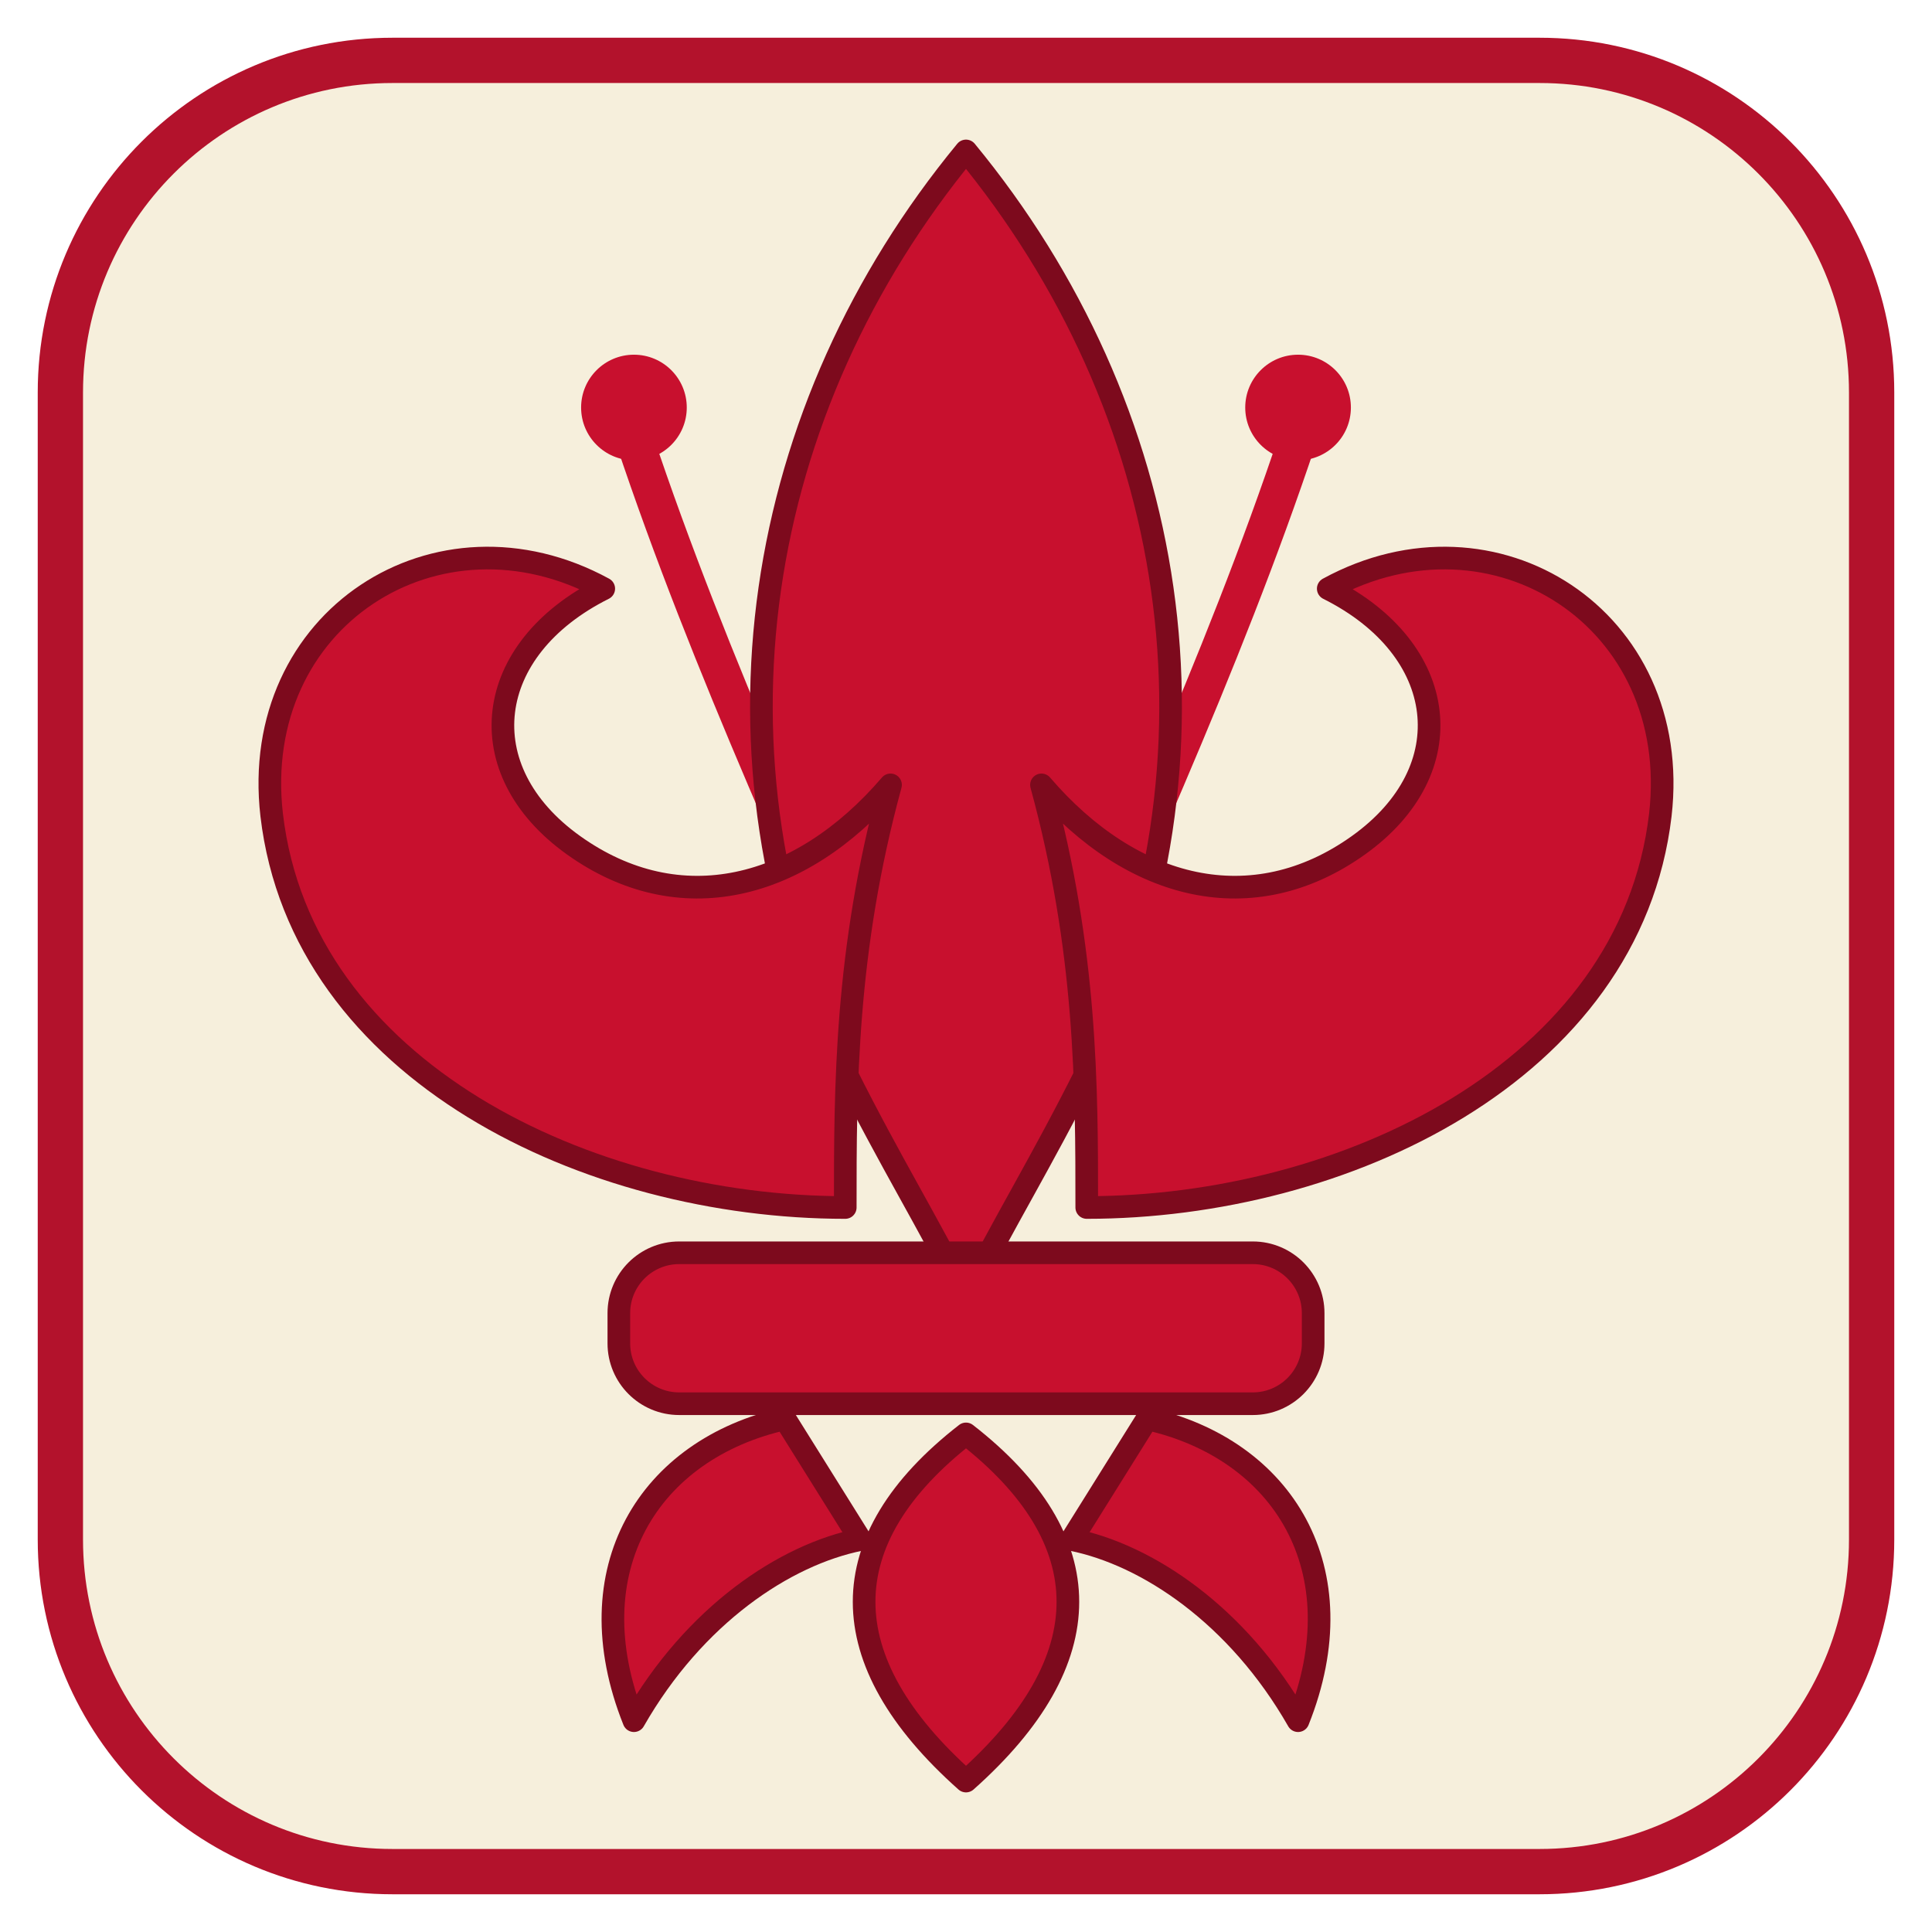
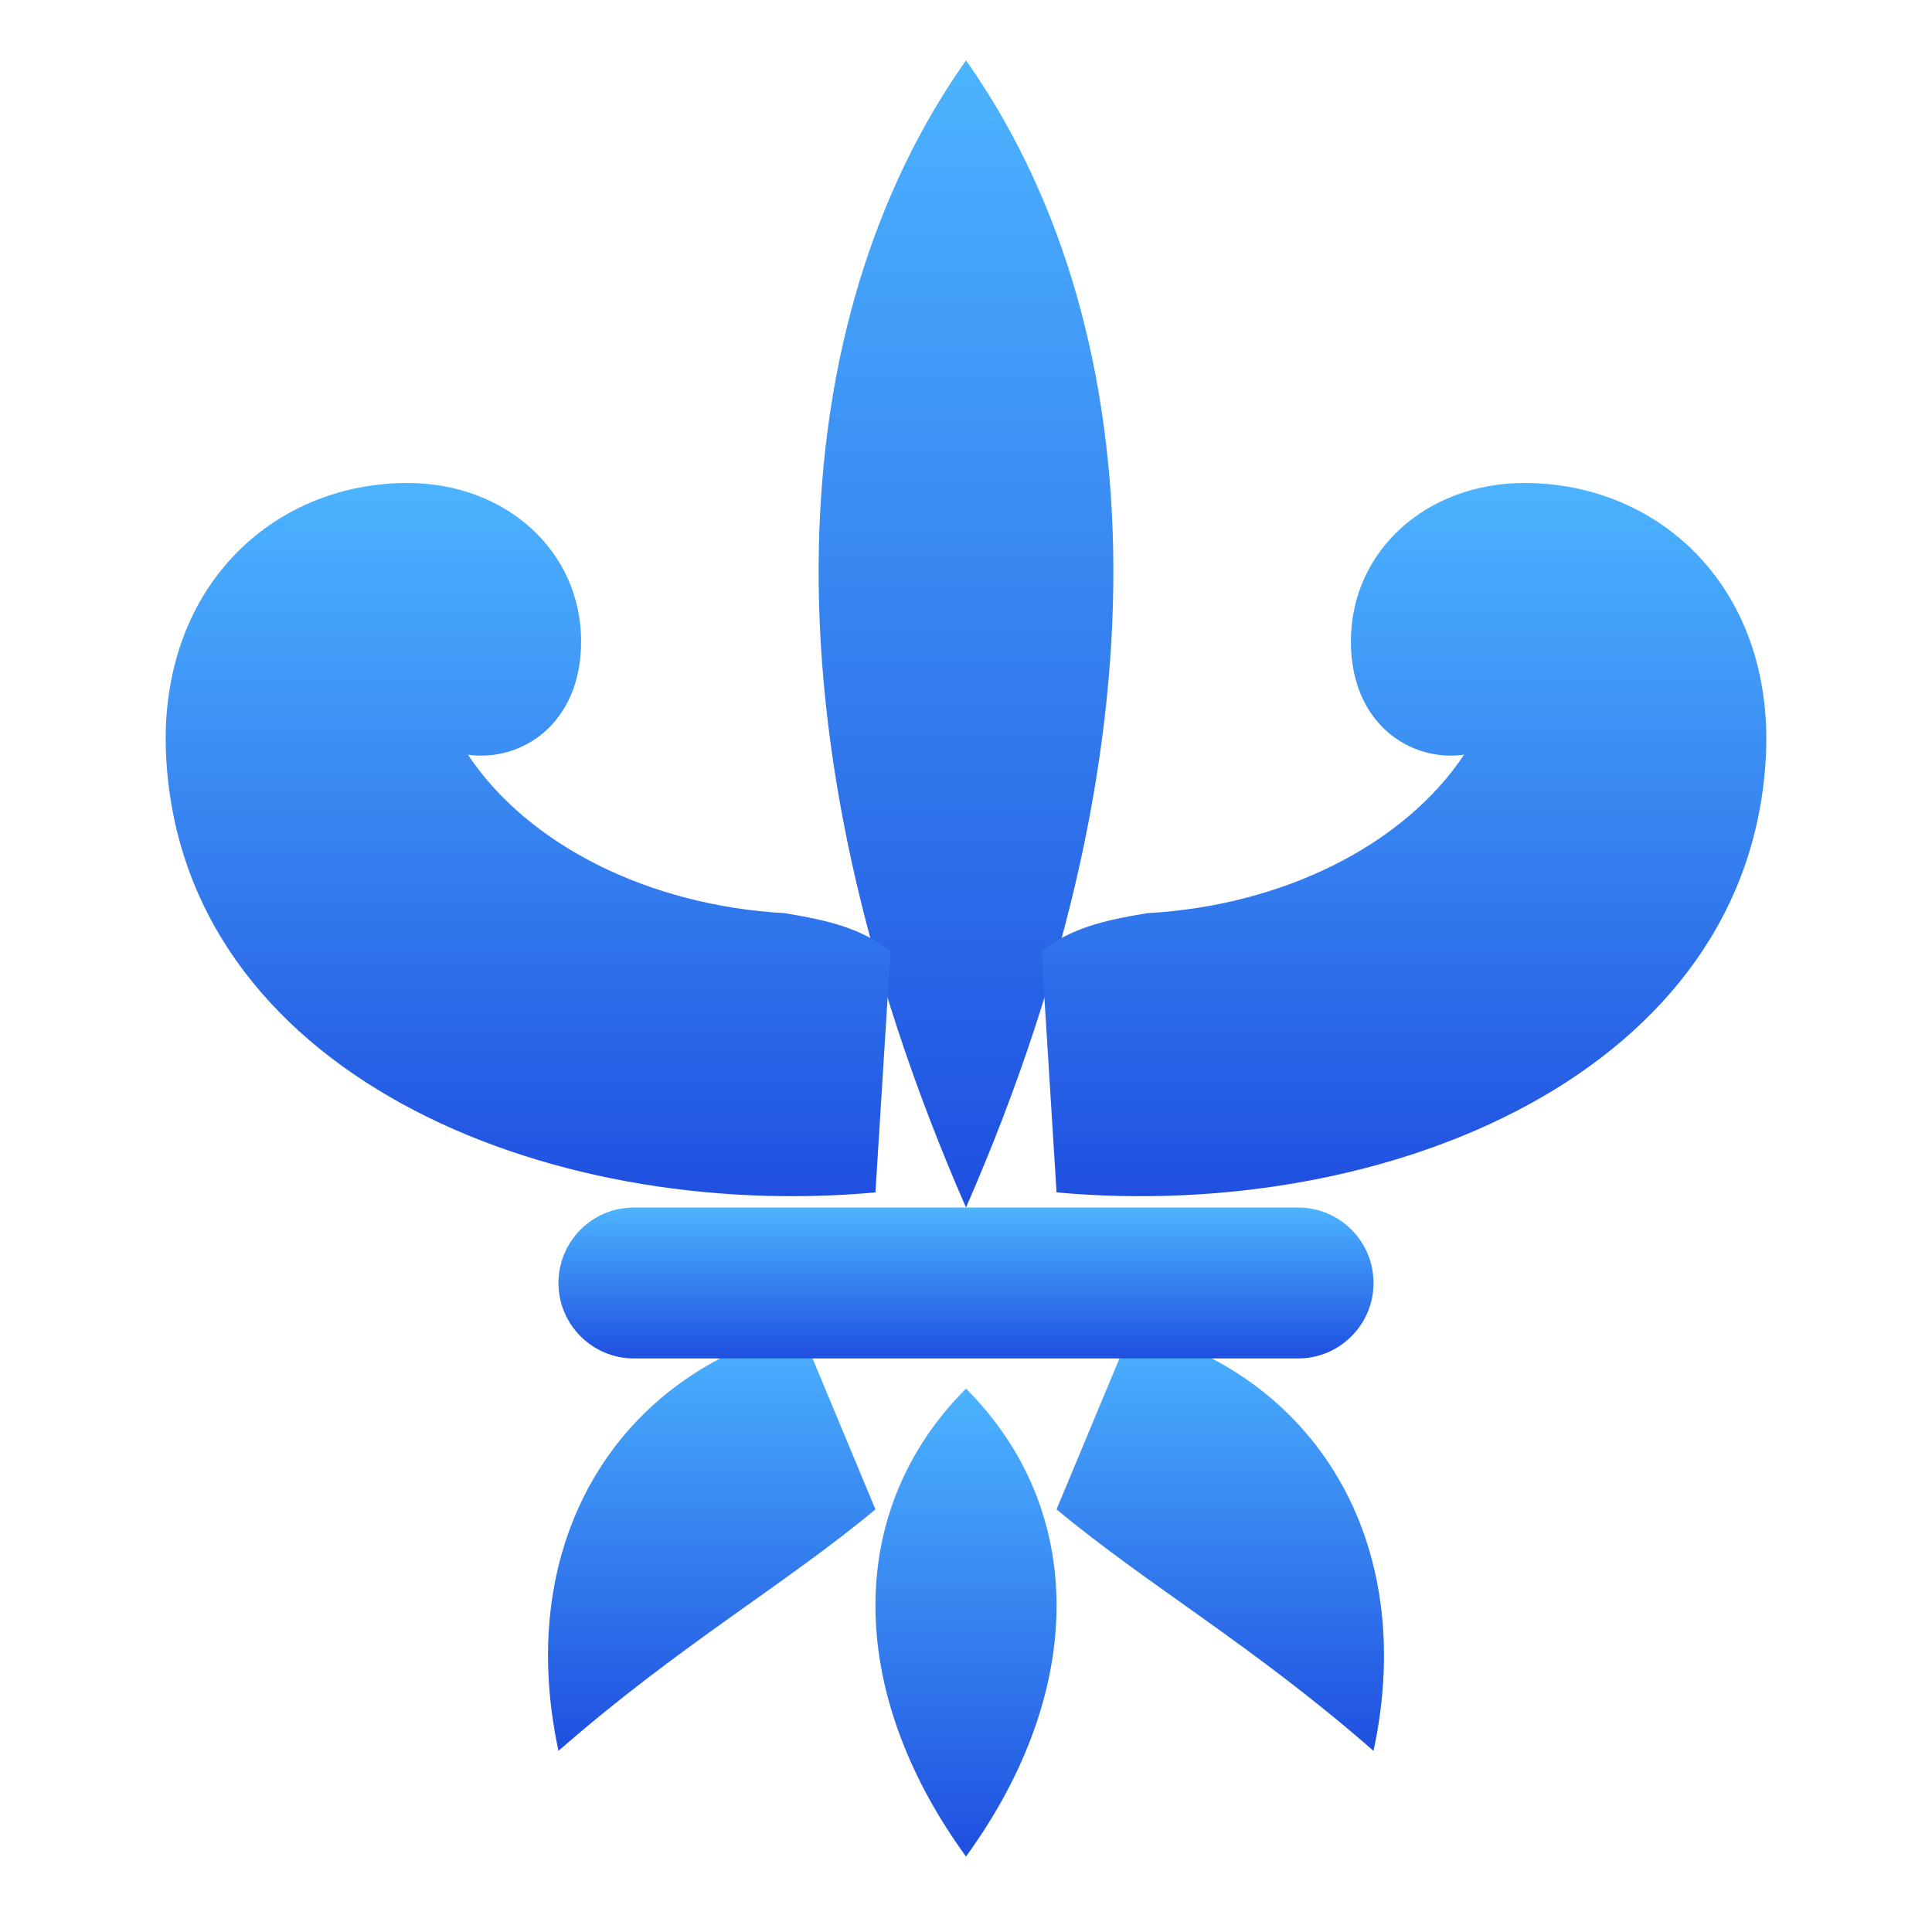
<svg xmlns="http://www.w3.org/2000/svg" viewBox="0 0 256 256" width="256" height="256">
-   <rect x="8" y="8" width="240" height="240" rx="44" fill="#f6efdc" stroke="#b3122c" stroke-width="6" />
-   <g fill="none" stroke="#c8102e" stroke-width="5" stroke-linecap="round">
-     <path d="M122 150 C 108 118, 94 88, 84 58" />
-     <path d="M134 150 C 148 118, 162 88, 172 58" />
-   </g>
-   <g fill="#c8102e">
-     <circle cx="84" cy="54" r="7" />
-     <circle cx="172" cy="54" r="7" />
-   </g>
-   <g fill="#c8102e" stroke="#7d0a1d" stroke-width="3" stroke-linejoin="round">
-     <path d="M128 20 C 156 54, 164 100, 144 142 C 138 154, 133 162, 128 172 C 123 162, 118 154, 112 142 C 92 100, 100 54, 128 20 Z" />
-     <path d="M112 160 C 78 160, 40 142, 36 108 C 33 82, 58 66, 80 78 C 64 86, 62 102, 76 112 C 90 122, 106 118, 118 104 C 112 126, 112 144, 112 160 Z" />
-     <path d="M144 160 C 178 160, 216 142, 220 108 C 223 82, 198 66, 176 78 C 192 86, 194 102, 180 112 C 166 122, 150 118, 138 104 C 144 126, 144 144, 144 160 Z" />
-     <rect x="82" y="166" width="92" height="20" rx="8" />
-     <path d="M128 236 C 110 220, 110 204, 128 190 C 146 204, 146 220, 128 236 Z" />
-     <path d="M104 188 C 86 192, 76 208, 84 228 C 92 214, 104 206, 114 204 Z" />
-     <path d="M152 188 C 170 192, 180 208, 172 228 C 164 214, 152 206, 142 204 Z" />
+   <defs>
+     <linearGradient id="blue" x1="0" y1="0" x2="0" y2="1">
+       <stop offset="0" stop-color="#4cb4ff" />
+       <stop offset="1" stop-color="#1f4fe0" />
+     </linearGradient>
+     <g id="half">
+       <path d="M116 158 C 72 162 24 142 22 100 C 21 78 36 64 54 64 C 67 64 77 73 77 85 C 77 96 69 101 62 100 C 70 112 86 120 104 121 C 110 122 114 123 118 126 Z" />
+       <path d="M106 176 C 82 182, 68 204, 74 232 C 90 218, 104 210, 116 200 Z" />
+     </g>
+   </defs>
+   <g fill="url(#blue)">
+     <path d="M128 8 C 152 42, 156 96, 128 160 C 100 96, 104 42, 128 8 Z" />
+     <use href="#half" />
+     <use href="#half" transform="translate(256 0) scale(-1 1)" />
+     <rect x="74" y="160" width="108" height="20" rx="10" />
+     <path d="M128 184 C 112 200, 112 224, 128 246 C 144 224, 144 200, 128 184 Z" />
  </g>
</svg>
